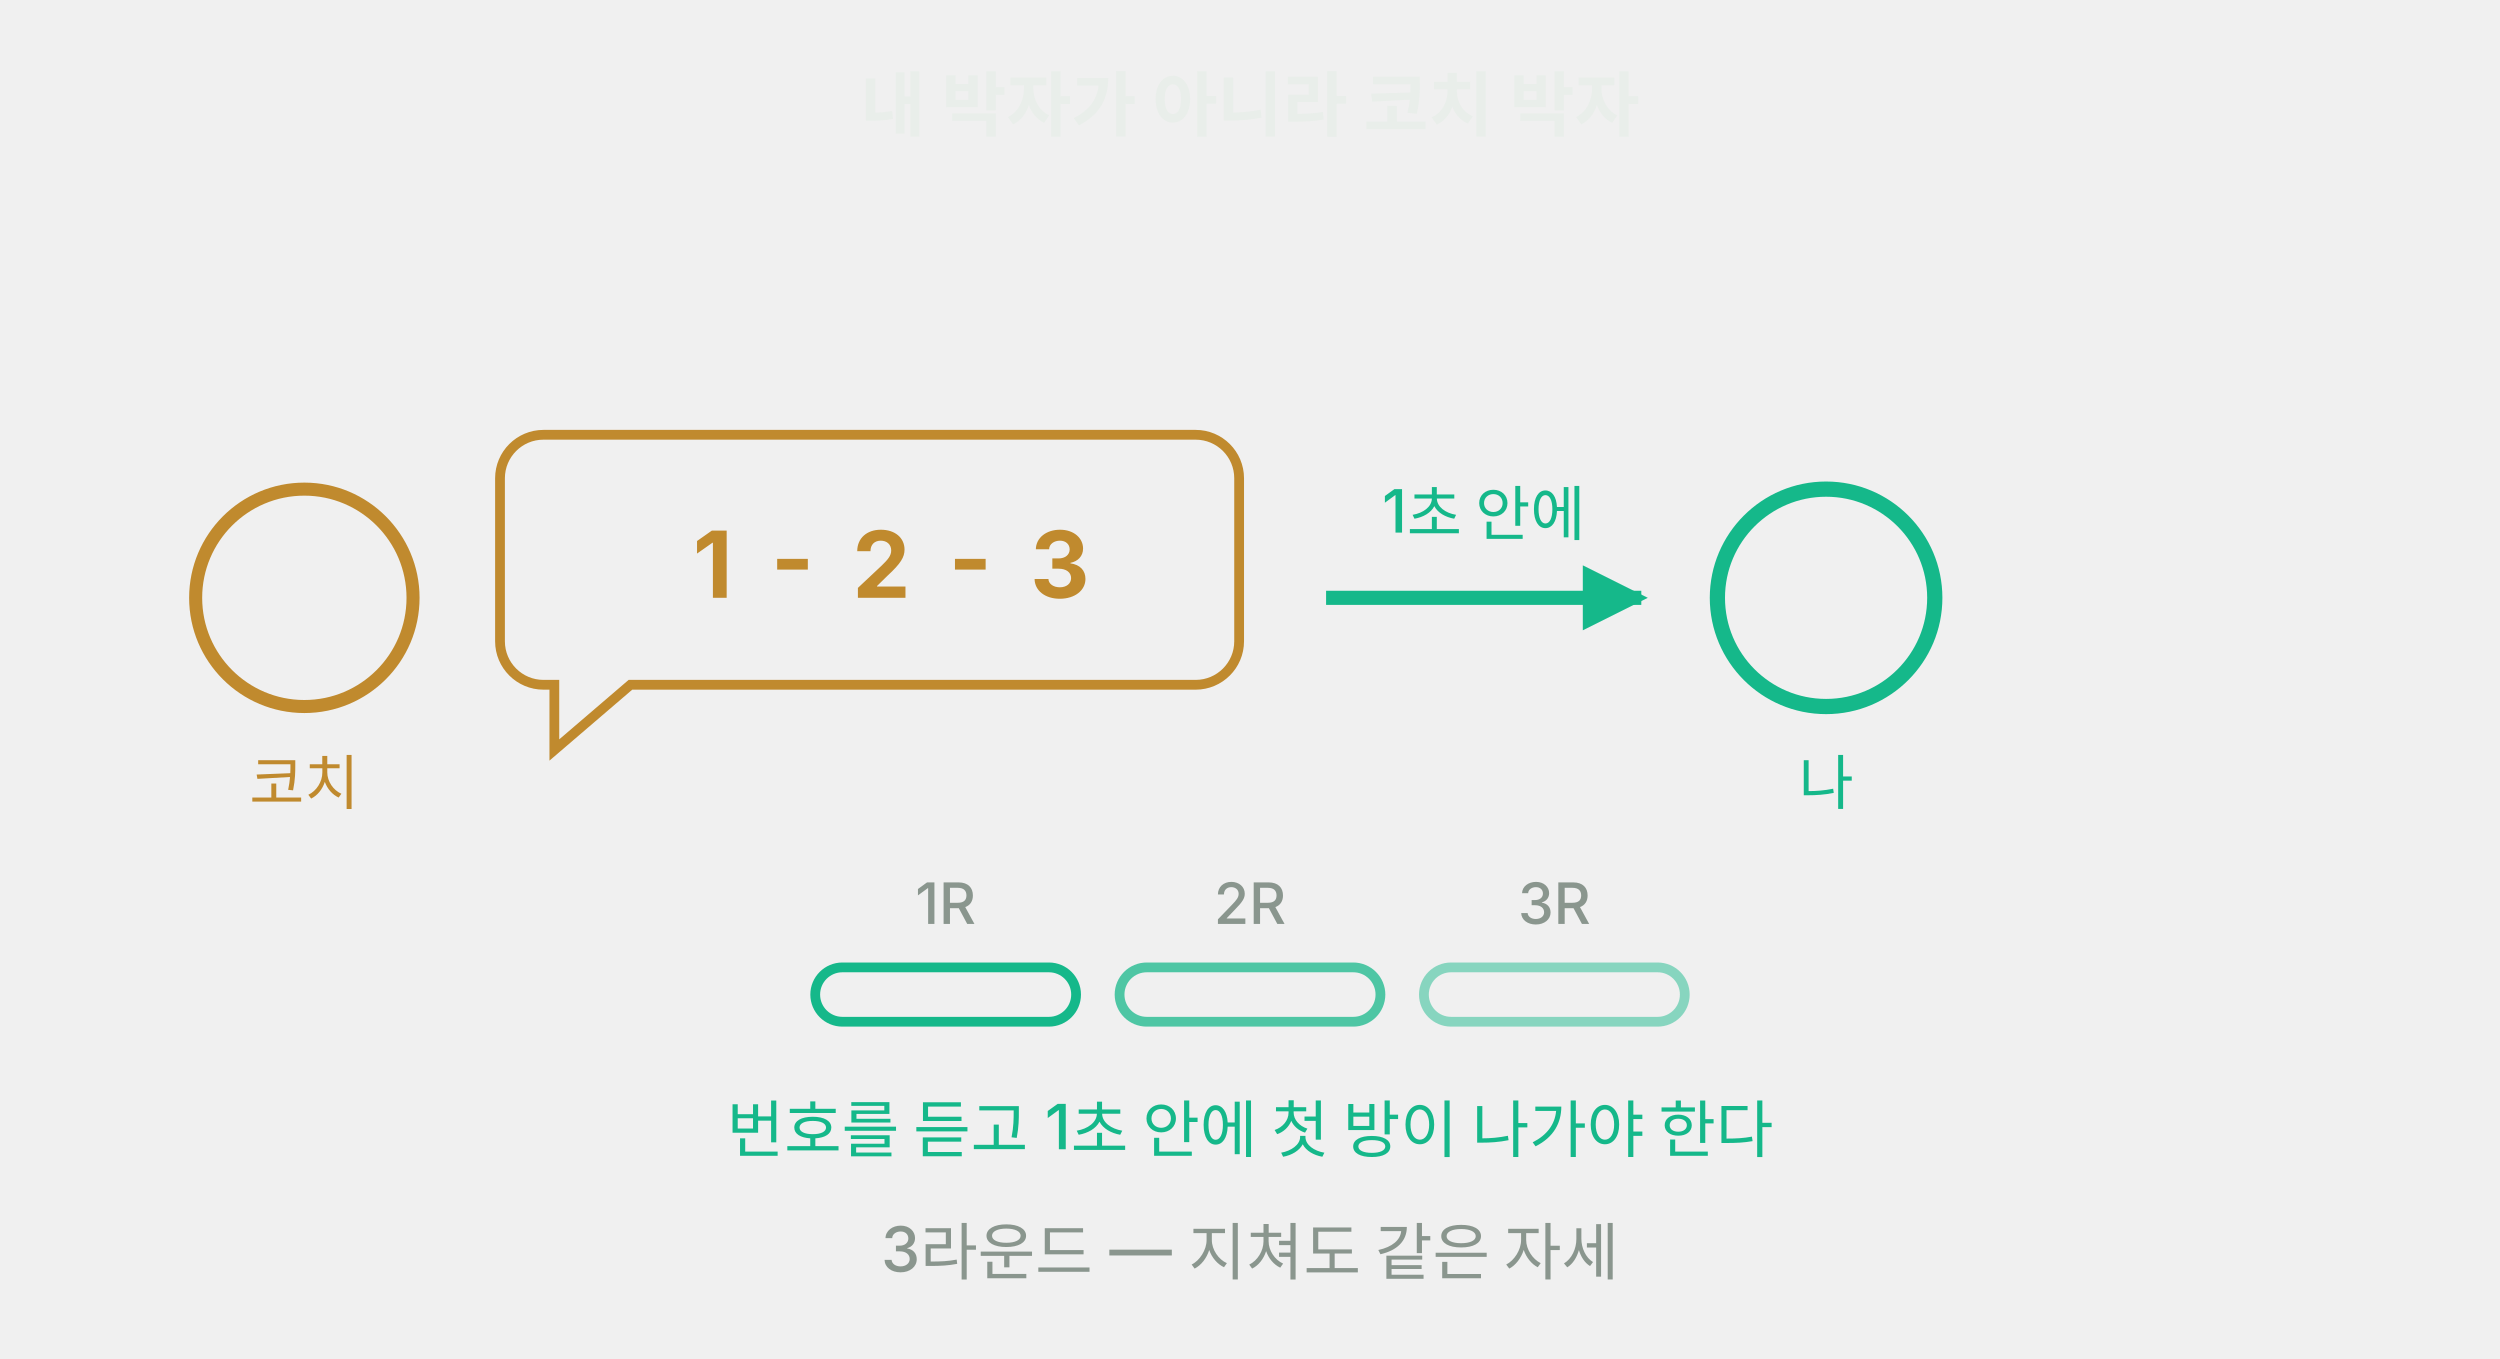
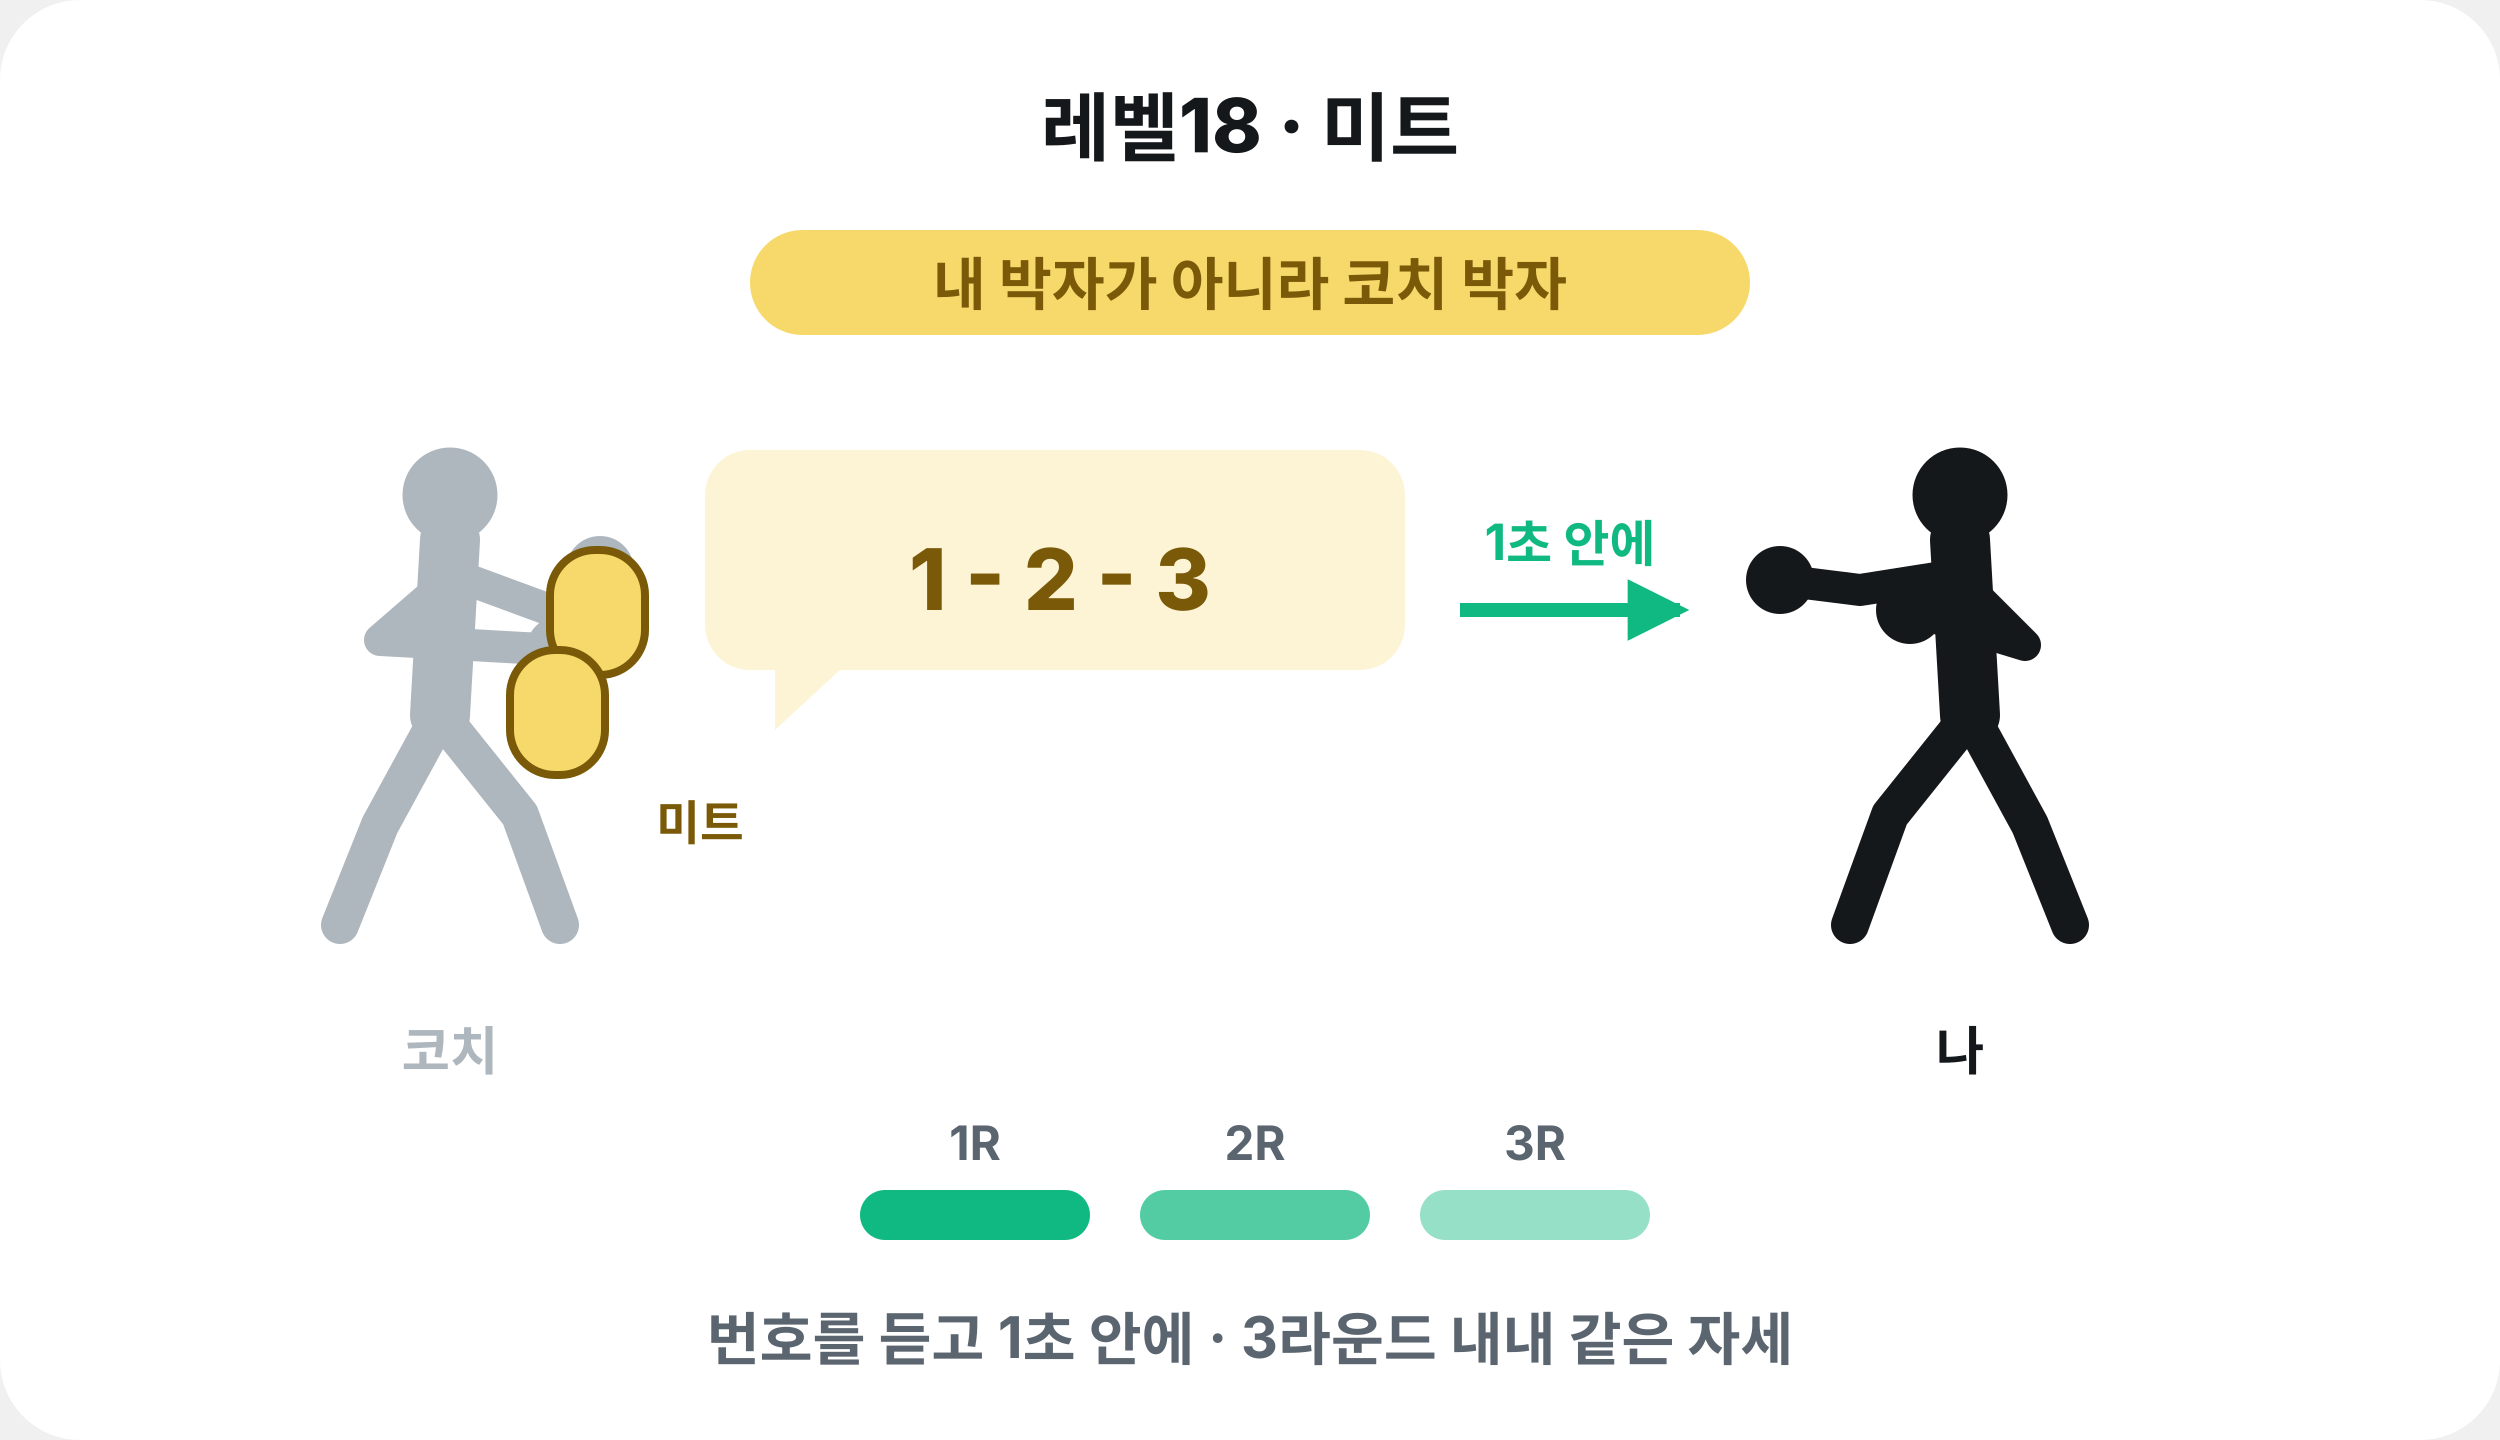
- <svg xmlns="http://www.w3.org/2000/svg" viewBox="0 0 460 250" role="img" font-family="'IBM Plex Sans KR', system-ui, -apple-system, 'Malgun Gothic', sans-serif" aria-label="코치가 부른 번호를 듣고 1초 안에 첫 방이 나가야 하며, 3라운드 내내 같은 자세를 유지한다.">
+ <svg xmlns="http://www.w3.org/2000/svg" viewBox="0 0 500 288" role="img" font-family="'Pretendard','IBM Plex Sans KR',system-ui,-apple-system,'Malgun Gothic',sans-serif" aria-label="코치가 부른 번호를 듣고 1초 안에 첫 방이 나가야 하며, 3라운드 내내 같은 자세를 유지한다.">
  <defs>
-     <marker id="t-m" viewBox="0 0 10 10" refX="9" refY="5" markerWidth="4.6" markerHeight="4.6" orient="auto-start-reverse">
-       <path d="M0,0 L10,5 L0,10 z" fill="var(--mint, #15B88A)" />
+     <marker id="t-m" viewBox="0 0 10 10" refX="8.5" refY="5" markerWidth="4.4" markerHeight="4.4" orient="auto-start-reverse">
+       <path d="M0,0 L10,5 L0,10 z" fill="#10B981" />
    </marker>
  </defs>
-   <text x="230" y="24" fill="var(--ink, #E9EEEA)" font-size="13" font-weight="700" text-anchor="middle">내 박자가 아니라 코치 박자</text>
-   <circle cx="56" cy="110" r="20" fill="none" stroke="var(--gold, #C08A2E)" stroke-width="2.4" />
-   <text x="56" y="148" fill="var(--gold, #C08A2E)" font-size="11" font-weight="500" text-anchor="middle">코치</text>
-   <path d="M100,80 h120 a8,8 0 0 1 8,8 v30 a8,8 0 0 1 -8,8 h-104 l-14,12 v-12 h-2 a8,8 0 0 1 -8,-8 v-30 a8,8 0 0 1 8,-8 z" fill="none" stroke="var(--gold, #C08A2E)" stroke-width="1.8" />
-   <text x="164" y="110" fill="var(--gold, #C08A2E)" font-size="17" font-weight="700" text-anchor="middle" letter-spacing="1.5">1 - 2 - 3</text>
-   <line x1="244" y1="110" x2="302" y2="110" stroke="var(--mint, #15B88A)" stroke-width="2.6" marker-end="url(#t-m)" />
-   <text x="273" y="98" fill="var(--mint, #15B88A)" font-size="11" font-weight="500" text-anchor="middle">1초 안에</text>
-   <circle cx="336" cy="110" r="20" fill="none" stroke="var(--mint, #15B88A)" stroke-width="2.8" />
-   <text x="336" y="148" fill="var(--mint, #15B88A)" font-size="11" font-weight="500" text-anchor="middle">나</text>
-   <rect x="150" y="178" width="48" height="10" rx="5" fill="none" stroke="var(--mint, #15B88A)" stroke-width="1.8" opacity="1" />
-   <rect x="206" y="178" width="48" height="10" rx="5" fill="none" stroke="var(--mint, #15B88A)" stroke-width="1.8" opacity="0.74" />
-   <rect x="262" y="178" width="48" height="10" rx="5" fill="none" stroke="var(--mint, #15B88A)" stroke-width="1.8" opacity="0.48" />
-   <text x="174" y="170" fill="var(--ink-3, #8A968E)" font-size="10.5" font-weight="500" text-anchor="middle">1R</text>
-   <text x="230" y="170" fill="var(--ink-3, #8A968E)" font-size="10.5" font-weight="500" text-anchor="middle">2R</text>
-   <text x="286" y="170" fill="var(--ink-3, #8A968E)" font-size="10.5" font-weight="500" text-anchor="middle">3R</text>
-   <text x="230" y="212" fill="var(--mint, #15B88A)" font-size="11.5" font-weight="500" text-anchor="middle">번호를 듣고 1초 안에 첫 방이 나가야 한다</text>
-   <text x="230" y="234" fill="var(--ink-3, #8A968E)" font-size="11.5" font-weight="500" text-anchor="middle">3라운드 — 지쳐도 같은 자세</text>
+   <rect x="0" y="0" width="500" height="288" rx="16" fill="#FFFFFF" />
+   <text x="250" y="31" fill="#15181B" font-size="15" font-weight="800" text-anchor="middle">레벨18 · 미트</text>
+   <rect x="150" y="46" width="200" height="21" rx="10.5" fill="#F7D96B" />
+   <text x="250" y="61" fill="#7A5A08" font-size="11.5" font-weight="700" text-anchor="middle">내 박자가 아니라 코치 박자</text>
+   <g opacity="1">
+     <polyline points="91,115 76,128 112,130" fill="none" stroke="#AEB7BE" stroke-width="6.4" stroke-linecap="round" stroke-linejoin="round" />
+     <circle cx="112" cy="130" r="6.8" fill="#AEB7BE" />
+     <polyline points="88,143 76,165 68,185" fill="none" stroke="#AEB7BE" stroke-width="7.6" stroke-linecap="round" stroke-linejoin="round" />
+     <polyline points="90,108 88,143" fill="none" stroke="#AEB7BE" stroke-width="12" stroke-linecap="round" stroke-linejoin="round" />
+     <polyline points="88,143 104,163 112,185" fill="none" stroke="#AEB7BE" stroke-width="7.6" stroke-linecap="round" stroke-linejoin="round" />
+     <circle cx="90" cy="99" r="9.5" fill="#AEB7BE" />
+     <polyline points="91,115 110,122 120,114" fill="none" stroke="#AEB7BE" stroke-width="6.4" stroke-linecap="round" stroke-linejoin="round" />
+     <circle cx="120" cy="114" r="6.8" fill="#AEB7BE" />
+   </g>
+   <rect x="110" y="110" width="19" height="25" rx="9" fill="#F7D96B" stroke="#7A5A08" stroke-width="1.6" />
+   <rect x="102" y="130" width="19" height="25" rx="9" fill="#F7D96B" stroke="#7A5A08" stroke-width="1.6" />
+   <text x="140" y="168" fill="#7A5A08" font-size="9.5" font-weight="700" text-anchor="middle">미트</text>
+   <text x="90" y="214" fill="#AEB7BE" font-size="10.5" font-weight="600" text-anchor="middle">코치</text>
+   <path d="M150,90 h122 a9,9 0 0 1 9,9 v26 a9,9 0 0 1 -9,9 h-104 l-13,12 v-12 h-5 a9,9 0 0 1 -9,-9 v-26 a9,9 0 0 1 9,-9 z" fill="#F7D96B" opacity=".28" />
+   <text x="212" y="122" fill="#7A5A08" font-size="17" font-weight="800" text-anchor="middle">1 - 2 - 3</text>
+   <line x1="292" y1="122" x2="336" y2="122" stroke="#10B981" stroke-width="2.8" marker-end="url(#t-m)" />
+   <text x="314" y="112" fill="#10B981" font-size="10" font-weight="700" text-anchor="middle">1초 안에</text>
+   <g transform="translate(784,0) scale(-1,1)">
+     <g opacity="1">
+       <polyline points="393,115 379,129 402,122" fill="none" stroke="#15181B" stroke-width="6.4" stroke-linecap="round" stroke-linejoin="round" />
+       <circle cx="402" cy="122" r="6.8" fill="#15181B" />
+       <polyline points="390,143 378,165 370,185" fill="none" stroke="#15181B" stroke-width="7.6" stroke-linecap="round" stroke-linejoin="round" />
+       <polyline points="392,108 390,143" fill="none" stroke="#15181B" stroke-width="12" stroke-linecap="round" stroke-linejoin="round" />
+       <polyline points="390,143 406,163 414,185" fill="none" stroke="#15181B" stroke-width="7.6" stroke-linecap="round" stroke-linejoin="round" />
+       <circle cx="392" cy="99" r="9.5" fill="#15181B" />
+       <polyline points="393,115 412,118 428,116" fill="none" stroke="#15181B" stroke-width="6.4" stroke-linecap="round" stroke-linejoin="round" />
+       <circle cx="428" cy="116" r="6.8" fill="#15181B" />
+     </g>
+   </g>
+   <text x="392" y="214" fill="#15181B" font-size="10.5" font-weight="600" text-anchor="middle">나</text>
+   <rect x="172" y="238" width="46" height="10" rx="5" fill="#10B981" opacity="1" />
+   <rect x="228" y="238" width="46" height="10" rx="5" fill="#10B981" opacity="0.72" />
+   <rect x="284" y="238" width="46" height="10" rx="5" fill="#10B981" opacity="0.44" />
+   <text x="195" y="232" fill="#5B6570" font-size="9.5" font-weight="700" text-anchor="middle">1R</text>
+   <text x="251" y="232" fill="#5B6570" font-size="9.5" font-weight="700" text-anchor="middle">2R</text>
+   <text x="307" y="232" fill="#5B6570" font-size="9.5" font-weight="700" text-anchor="middle">3R</text>
+   <text x="250" y="272" fill="#5B6570" font-size="11.5" font-weight="700" text-anchor="middle">번호를 듣고 1초 안에 · 3라운드 내내 같은 자세</text>
</svg>
